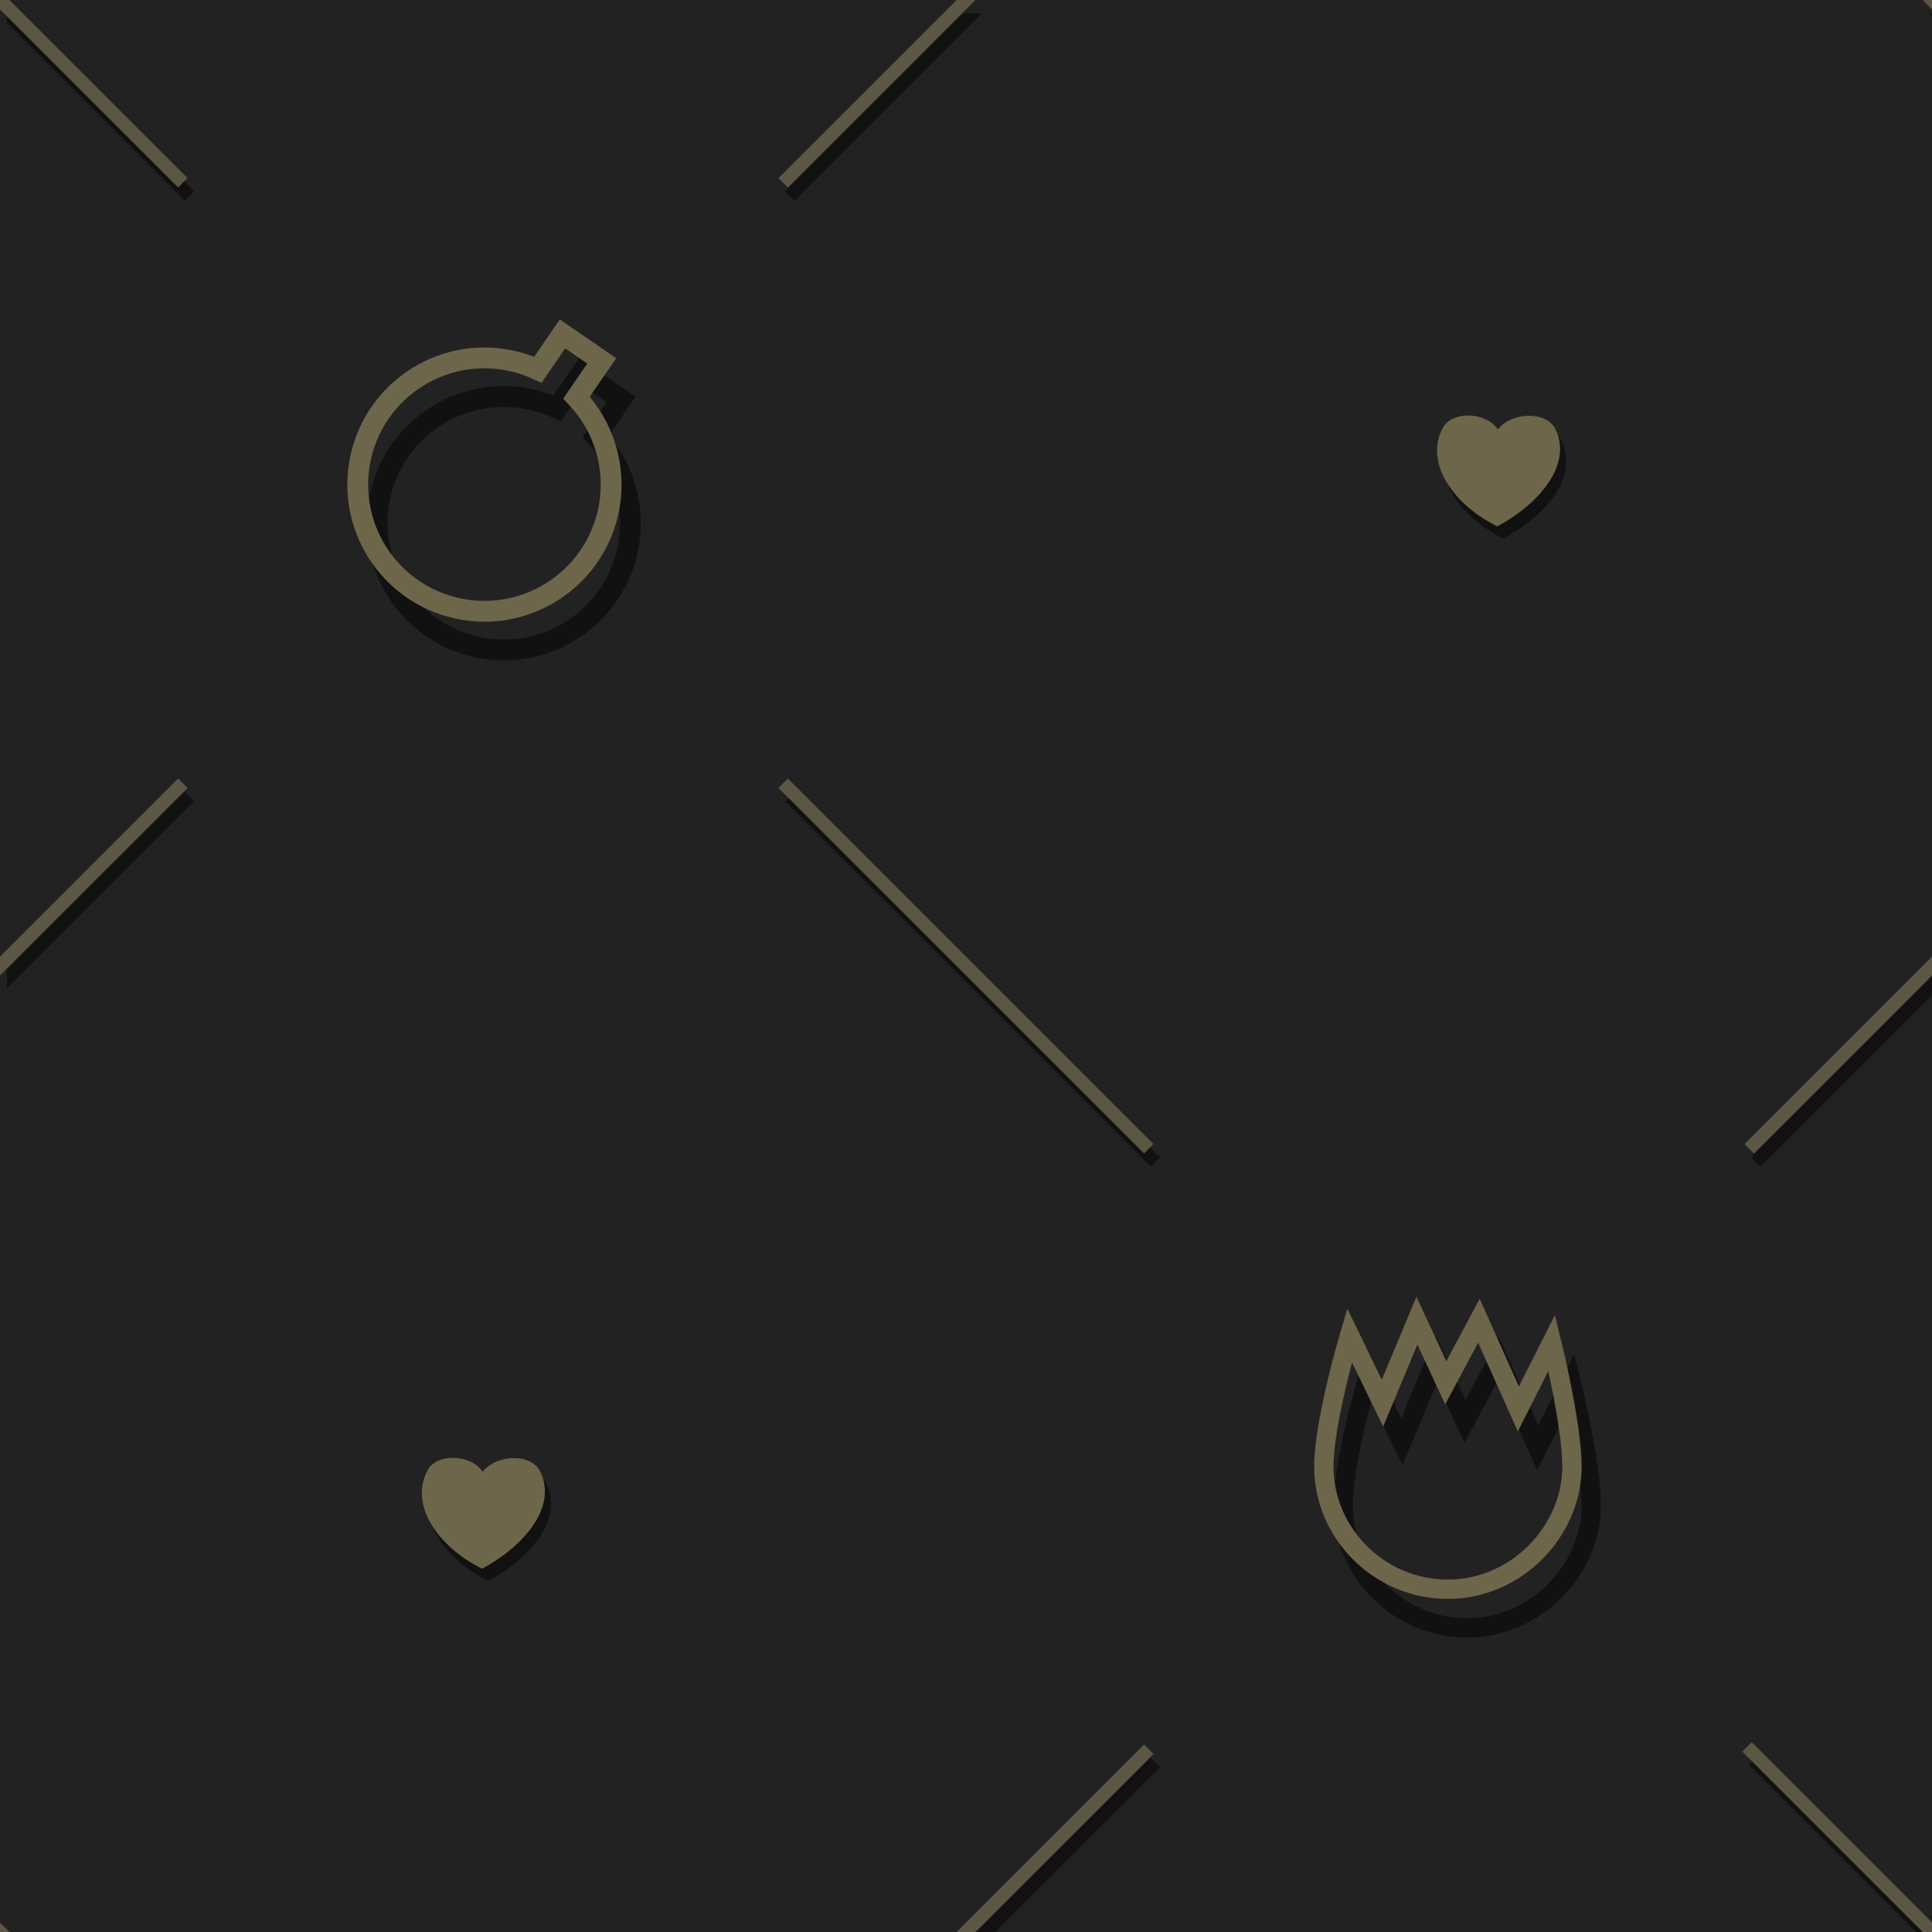
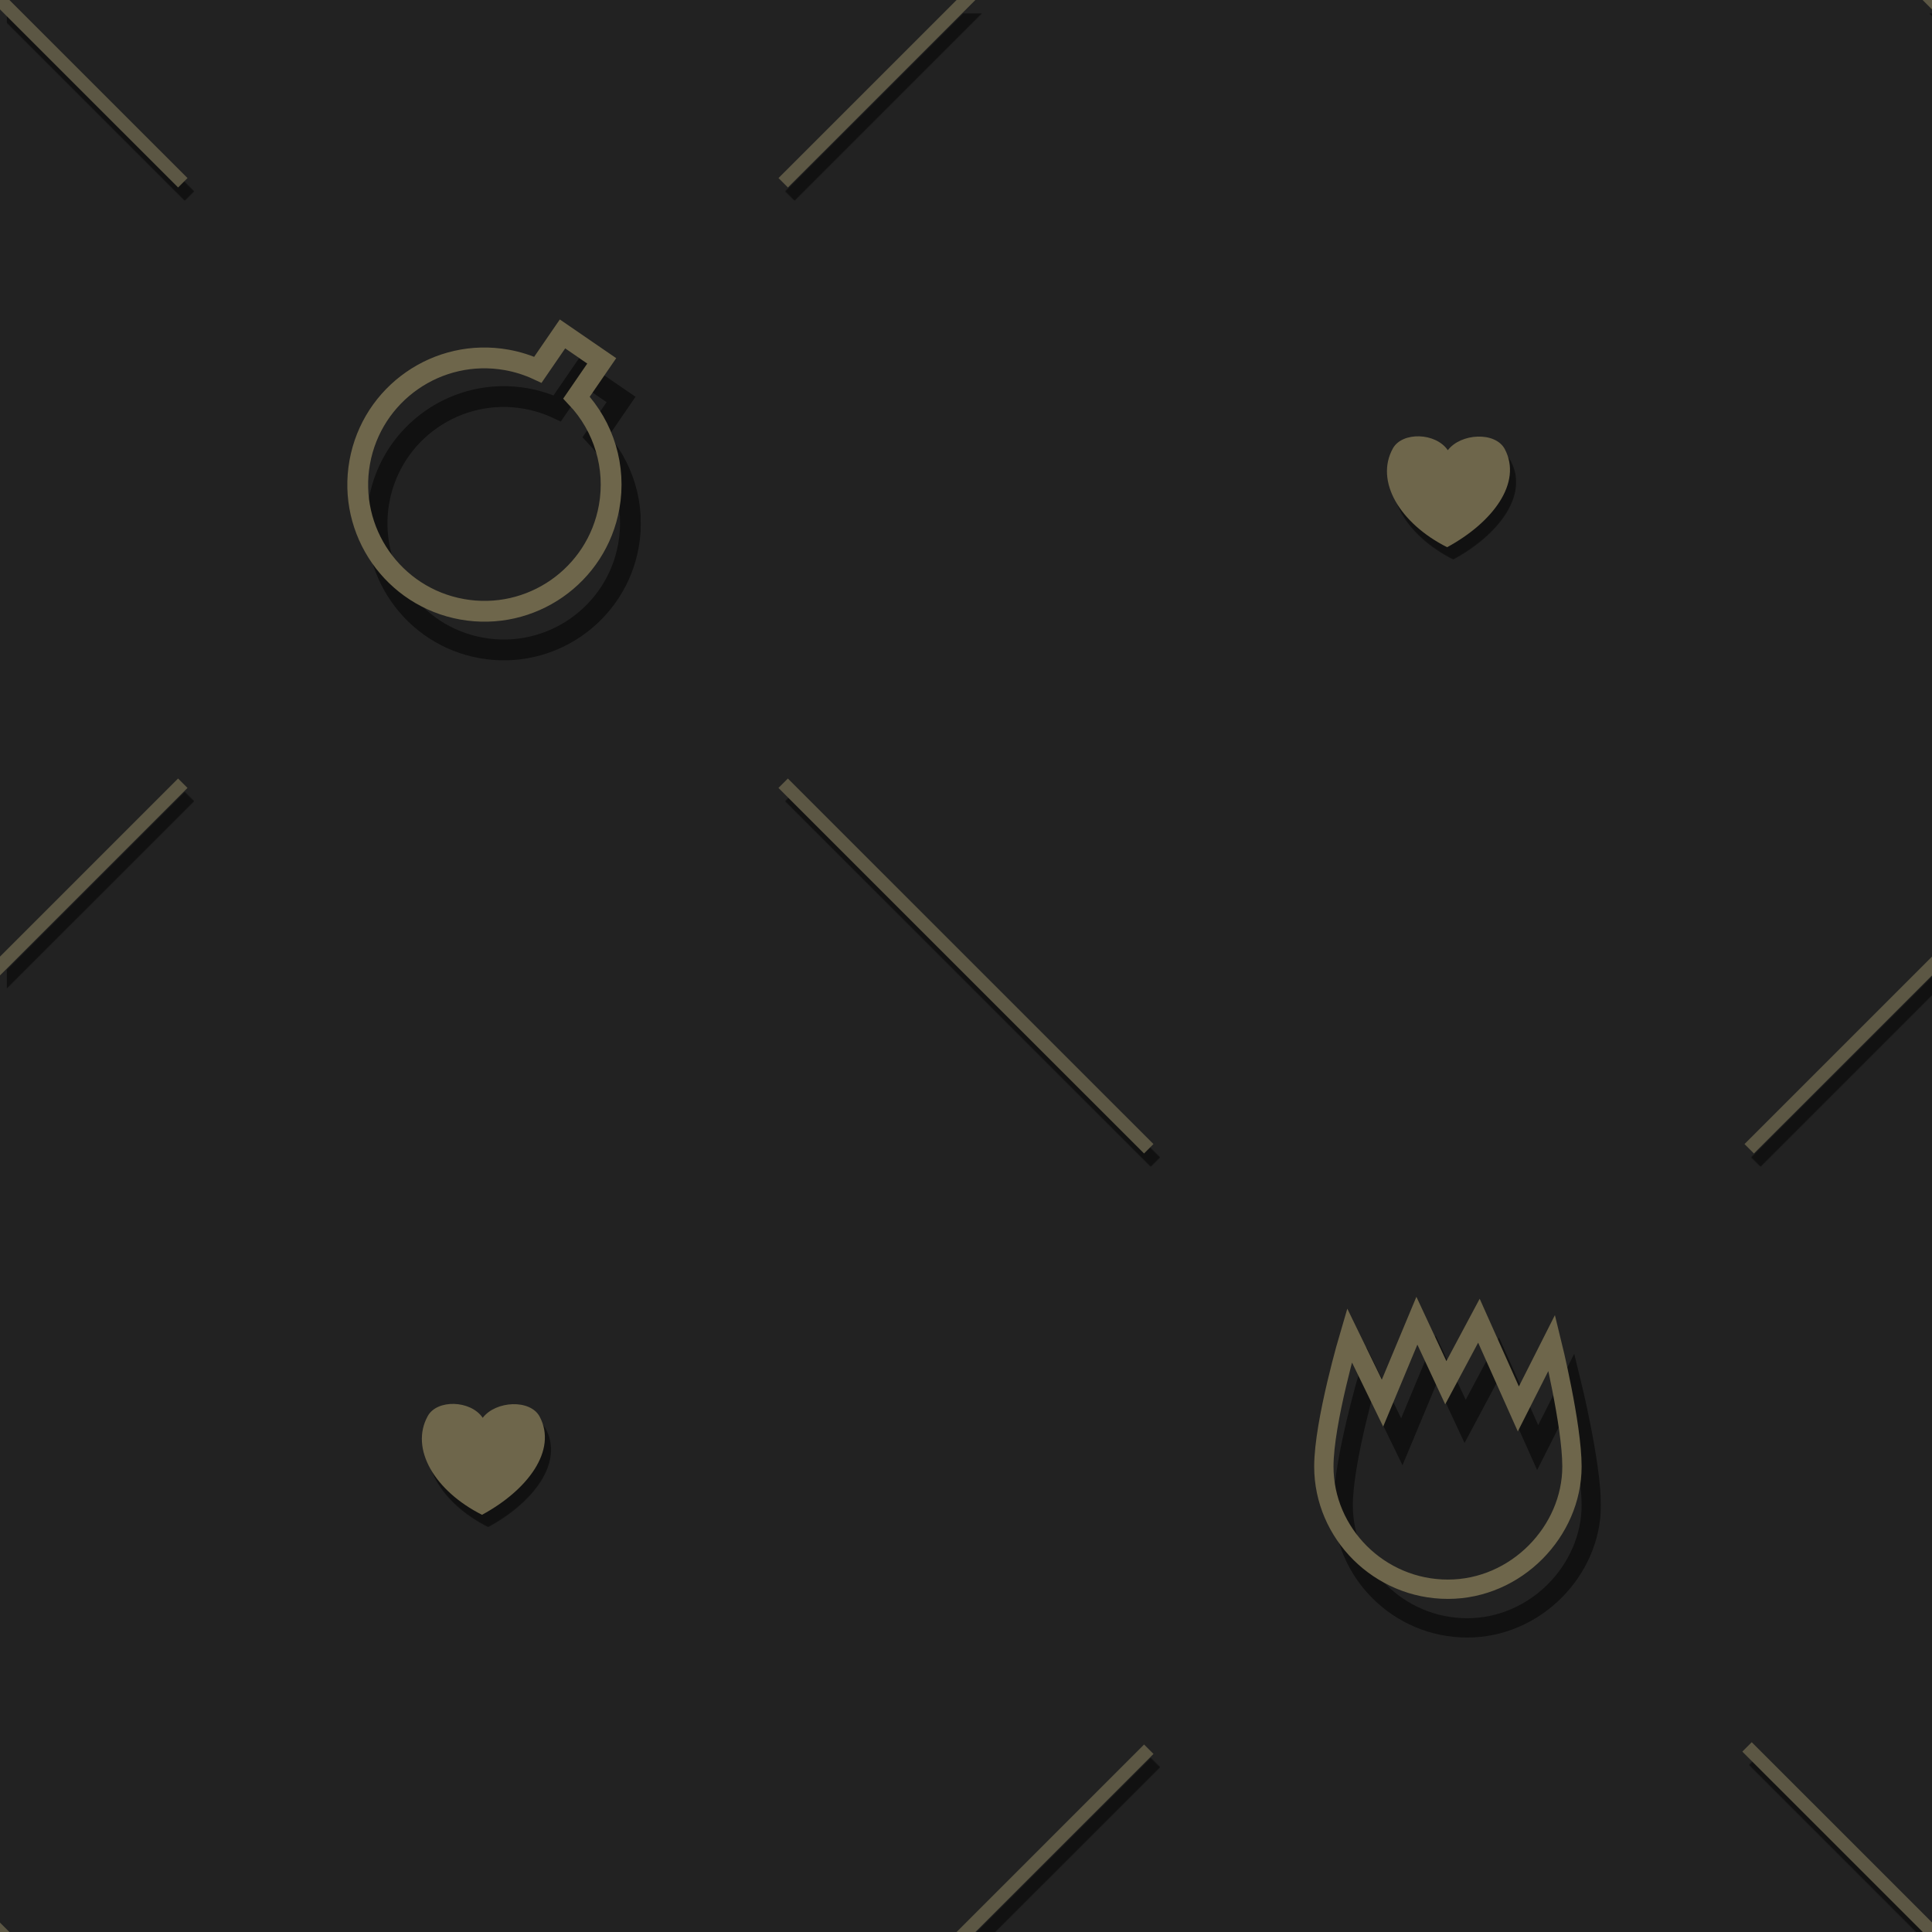
<svg xmlns="http://www.w3.org/2000/svg" xmlns:xlink="http://www.w3.org/1999/xlink" width="100mm" height="100mm" viewBox="0 0 100 100" version="1.1" id="svg1">
  <defs id="defs1">
    <filter style="color-interpolation-filters:sRGB;" id="filter12" x="-0.041" y="-0.089" width="1.158" height="1.269">
      <feFlood result="flood" in="SourceGraphic" flood-opacity="0.498" flood-color="rgb(0,0,0)" id="feFlood11" />
      <feGaussianBlur result="blur" in="SourceGraphic" stdDeviation="0" id="feGaussianBlur11" />
      <feOffset result="offset" in="blur" dx="1" dy="2" id="feOffset11" />
      <feComposite result="comp1" operator="in" in="flood" in2="offset" id="feComposite11" />
      <feComposite result="comp2" operator="over" in="SourceGraphic" in2="comp1" id="feComposite12" />
    </filter>
    <filter style="color-interpolation-filters:sRGB;" id="filter18" x="-0.013" y="-0.013" width="1.044" height="1.062">
      <feFlood result="flood" in="SourceGraphic" flood-opacity="0.498" flood-color="rgb(0,0,0)" id="feFlood16" />
      <feGaussianBlur result="blur" in="SourceGraphic" stdDeviation="0" id="feGaussianBlur16" />
      <feOffset result="offset" in="blur" dx="0.5" dy="1" id="feOffset16" preserveAlpha="false" />
      <feComposite result="comp1" operator="in" in="flood" in2="offset" id="feComposite17" />
      <feComposite result="comp2" operator="over" in="SourceGraphic" in2="comp1" id="feComposite18" />
    </filter>
    <filter style="color-interpolation-filters:sRGB;" id="filter36" x="0" y="0" width="1.05" height="1.11">
      <feFlood result="flood" in="SourceGraphic" flood-opacity="0.498" flood-color="rgb(0,0,0)" id="feFlood35" />
      <feGaussianBlur result="blur" in="SourceGraphic" stdDeviation="0" id="feGaussianBlur35" />
      <feOffset result="offset" in="blur" dx="2" dy="4" id="feOffset35" />
      <feComposite result="comp1" operator="in" in="flood" in2="offset" id="feComposite35" />
      <feComposite result="comp2" operator="over" in="SourceGraphic" in2="comp1" id="feComposite36" />
    </filter>
    <filter style="color-interpolation-filters:sRGB;" id="filter43" x="-0.041" y="-0.052" width="1.144" height="1.202">
      <feFlood result="flood" in="SourceGraphic" flood-opacity="0.498" flood-color="rgb(0,0,0)" id="feFlood42" />
      <feGaussianBlur result="blur" in="SourceGraphic" stdDeviation="0" id="feGaussianBlur42" />
      <feOffset result="offset" in="blur" dx="1.5" dy="3" id="feOffset42" />
      <feComposite result="comp1" operator="in" in="flood" in2="offset" id="feComposite42" />
      <feComposite result="comp2" operator="over" in="SourceGraphic" in2="comp1" id="feComposite43" />
    </filter>
  </defs>
  <g id="layer1" transform="translate(-59.09381,-58.17525)">
    <rect style="fill:#222222;fill-opacity:1;stroke-width:1.47" id="rect1" width="100" height="100" x="59.094" y="58.175" />
    <path style="fill:#2e2e2e;fill-opacity:1;stroke:#5c5744;stroke-width:1;stroke-dasharray:none;stroke-opacity:1;filter:url(#filter18)" d="m 59.094,158.175 27.5,-27.5" id="path3" transform="matrix(0.6881069,0,0,0.6880065,8.969484,8.80975)" />
    <path id="path2" style="fill:none;fill-opacity:1;stroke:#6e664b;stroke-width:1.077;stroke-dasharray:none;stroke-opacity:1;filter:url(#filter12)" d="m 88.209,75.459 -1.274,1.855 c -0.513,-0.239 -1.054,-0.41 -1.611,-0.51 -3.565,-0.638 -6.972,1.734 -7.611,5.298 -0.638,3.565 1.734,6.972 5.299,7.61 3.565,0.638 6.973,-1.734 7.611,-5.298 0.367,-2.047 -0.26,-4.147 -1.689,-5.659 l 1.306,-1.902 z" />
    <path id="path4" style="fill:none;stroke:#6e664b;stroke-width:1;stroke-dasharray:none;stroke-opacity:1;filter:url(#filter12)" d="m 128.944,127.289 c 0,0 -1.328,4.487 -1.328,6.793 0,3.467 2.875,6.352 6.421,6.352 3.546,-2e-5 6.421,-3.004 6.421,-6.352 0,-2.163 -1.045,-6.405 -1.045,-6.405 l -1.73,3.425 -2.041,-4.567 -1.714,3.21 -1.496,-3.21 -1.78,4.266 z" />
    <path style="fill:#2e2e2e;fill-opacity:1;stroke:#5c5744;stroke-width:1;stroke-dasharray:none;stroke-opacity:1;filter:url(#filter18)" d="m 131.594,85.675 27.5,-27.5" id="path20" transform="matrix(0.6881069,0,0,0.6880065,9.081739,8.690216)" />
    <path style="fill:#2e2e2e;fill-opacity:1;stroke:#5c5744;stroke-width:1;stroke-dasharray:none;stroke-opacity:1;filter:url(#filter18)" d="m 131.594,130.675 27.5,27.5" id="path22" transform="matrix(0.6881069,0,0,0.6880065,58.96949,58.69022)" />
    <path style="fill:#2e2e2e;fill-opacity:1;stroke:#5c5744;stroke-width:1;stroke-dasharray:none;stroke-opacity:1;filter:url(#filter18)" d="m 131.594,130.675 27.5,27.5" id="path24" transform="matrix(0.6881069,0,0,0.6880065,-40.91827,-41.19025)" />
    <path style="fill:#2e2e2e;fill-opacity:1;stroke:#5c5744;stroke-width:1;stroke-dasharray:none;stroke-opacity:1;filter:url(#filter18)" d="m 59.094,158.175 27.5,-27.5" id="path25" transform="matrix(0.6881069,0,0,0.6880065,58.96949,58.80975)" />
    <path style="fill:#2e2e2e;fill-opacity:1;stroke:#5c5744;stroke-width:1;stroke-dasharray:none;stroke-opacity:1;filter:url(#filter18)" d="m 131.594,85.675 27.5,-27.5" id="path27" transform="matrix(0.6881069,0,0,0.6880065,59.08174,58.69022)" />
    <path style="fill:#2e2e2e;fill-opacity:1;stroke:#5c5744;stroke-width:1;stroke-dasharray:none;stroke-opacity:1;filter:url(#filter18)" d="m 131.594,130.675 27.5,27.5" id="path31" transform="matrix(0.6881069,0,0,0.6880065,-40.91827,58.80975)" />
    <path style="fill:#2e2e2e;fill-opacity:1;stroke:#5c5744;stroke-width:1;stroke-dasharray:none;stroke-opacity:1;filter:url(#filter18)" d="m 131.594,130.675 27.5,27.5" id="path32" transform="matrix(0.6881069,0,0,0.6880065,59.08173,-41.19025)" />
-     <path id="path33" style="fill:#6e664b;fill-opacity:1;stroke:none;stroke-width:1.5;stroke-linejoin:miter;stroke-dasharray:none;stroke-opacity:1;filter:url(#filter36)" d="m 131.075,104.03 c -15.398,-7.75 -23.664,-21.547 -17.71,-32.273 3.053,-5.5 13.987,-5.194 17.935,0.6 4.272,-5.597 15.558,-6.137 18.607,-0.36 5.797,10.984 -3.927,23.964 -18.832,32.033 z" transform="matrix(0.1584959,0,0,0.1584959,115.8142,68.93329)" />
-     <use x="0" y="0" xlink:href="#path33" id="use33" transform="translate(-52.54537,53.95101)" />
+     <path id="path33" style="fill:#6e664b;fill-opacity:1;stroke:none;stroke-width:1.5;stroke-linejoin:miter;stroke-dasharray:none;stroke-opacity:1;filter:url(#filter36)" d="m 131.075,104.03 c -15.398,-7.75 -23.664,-21.547 -17.71,-32.273 3.053,-5.5 13.987,-5.194 17.935,0.6 4.272,-5.597 15.558,-6.137 18.607,-0.36 5.797,10.984 -3.927,23.964 -18.832,32.033 z" transform="matrix(0.1584959,0,0,0.1584959,113.2218,70.01014)" />
+     <use x="0" y="0" xlink:href="#path33" id="use33" transform="translate(-49.95296,50.08233)" />
    <path style="fill:#2e2e2e;fill-opacity:1;stroke:#5c5744;stroke-width:1;stroke-dasharray:none;stroke-opacity:1;filter:url(#filter18)" d="m 131.594,130.675 27.5,27.5" id="path46" transform="matrix(0.6881069,0,0,0.6880065,9.078985,8.809756)" />
  </g>
</svg>
